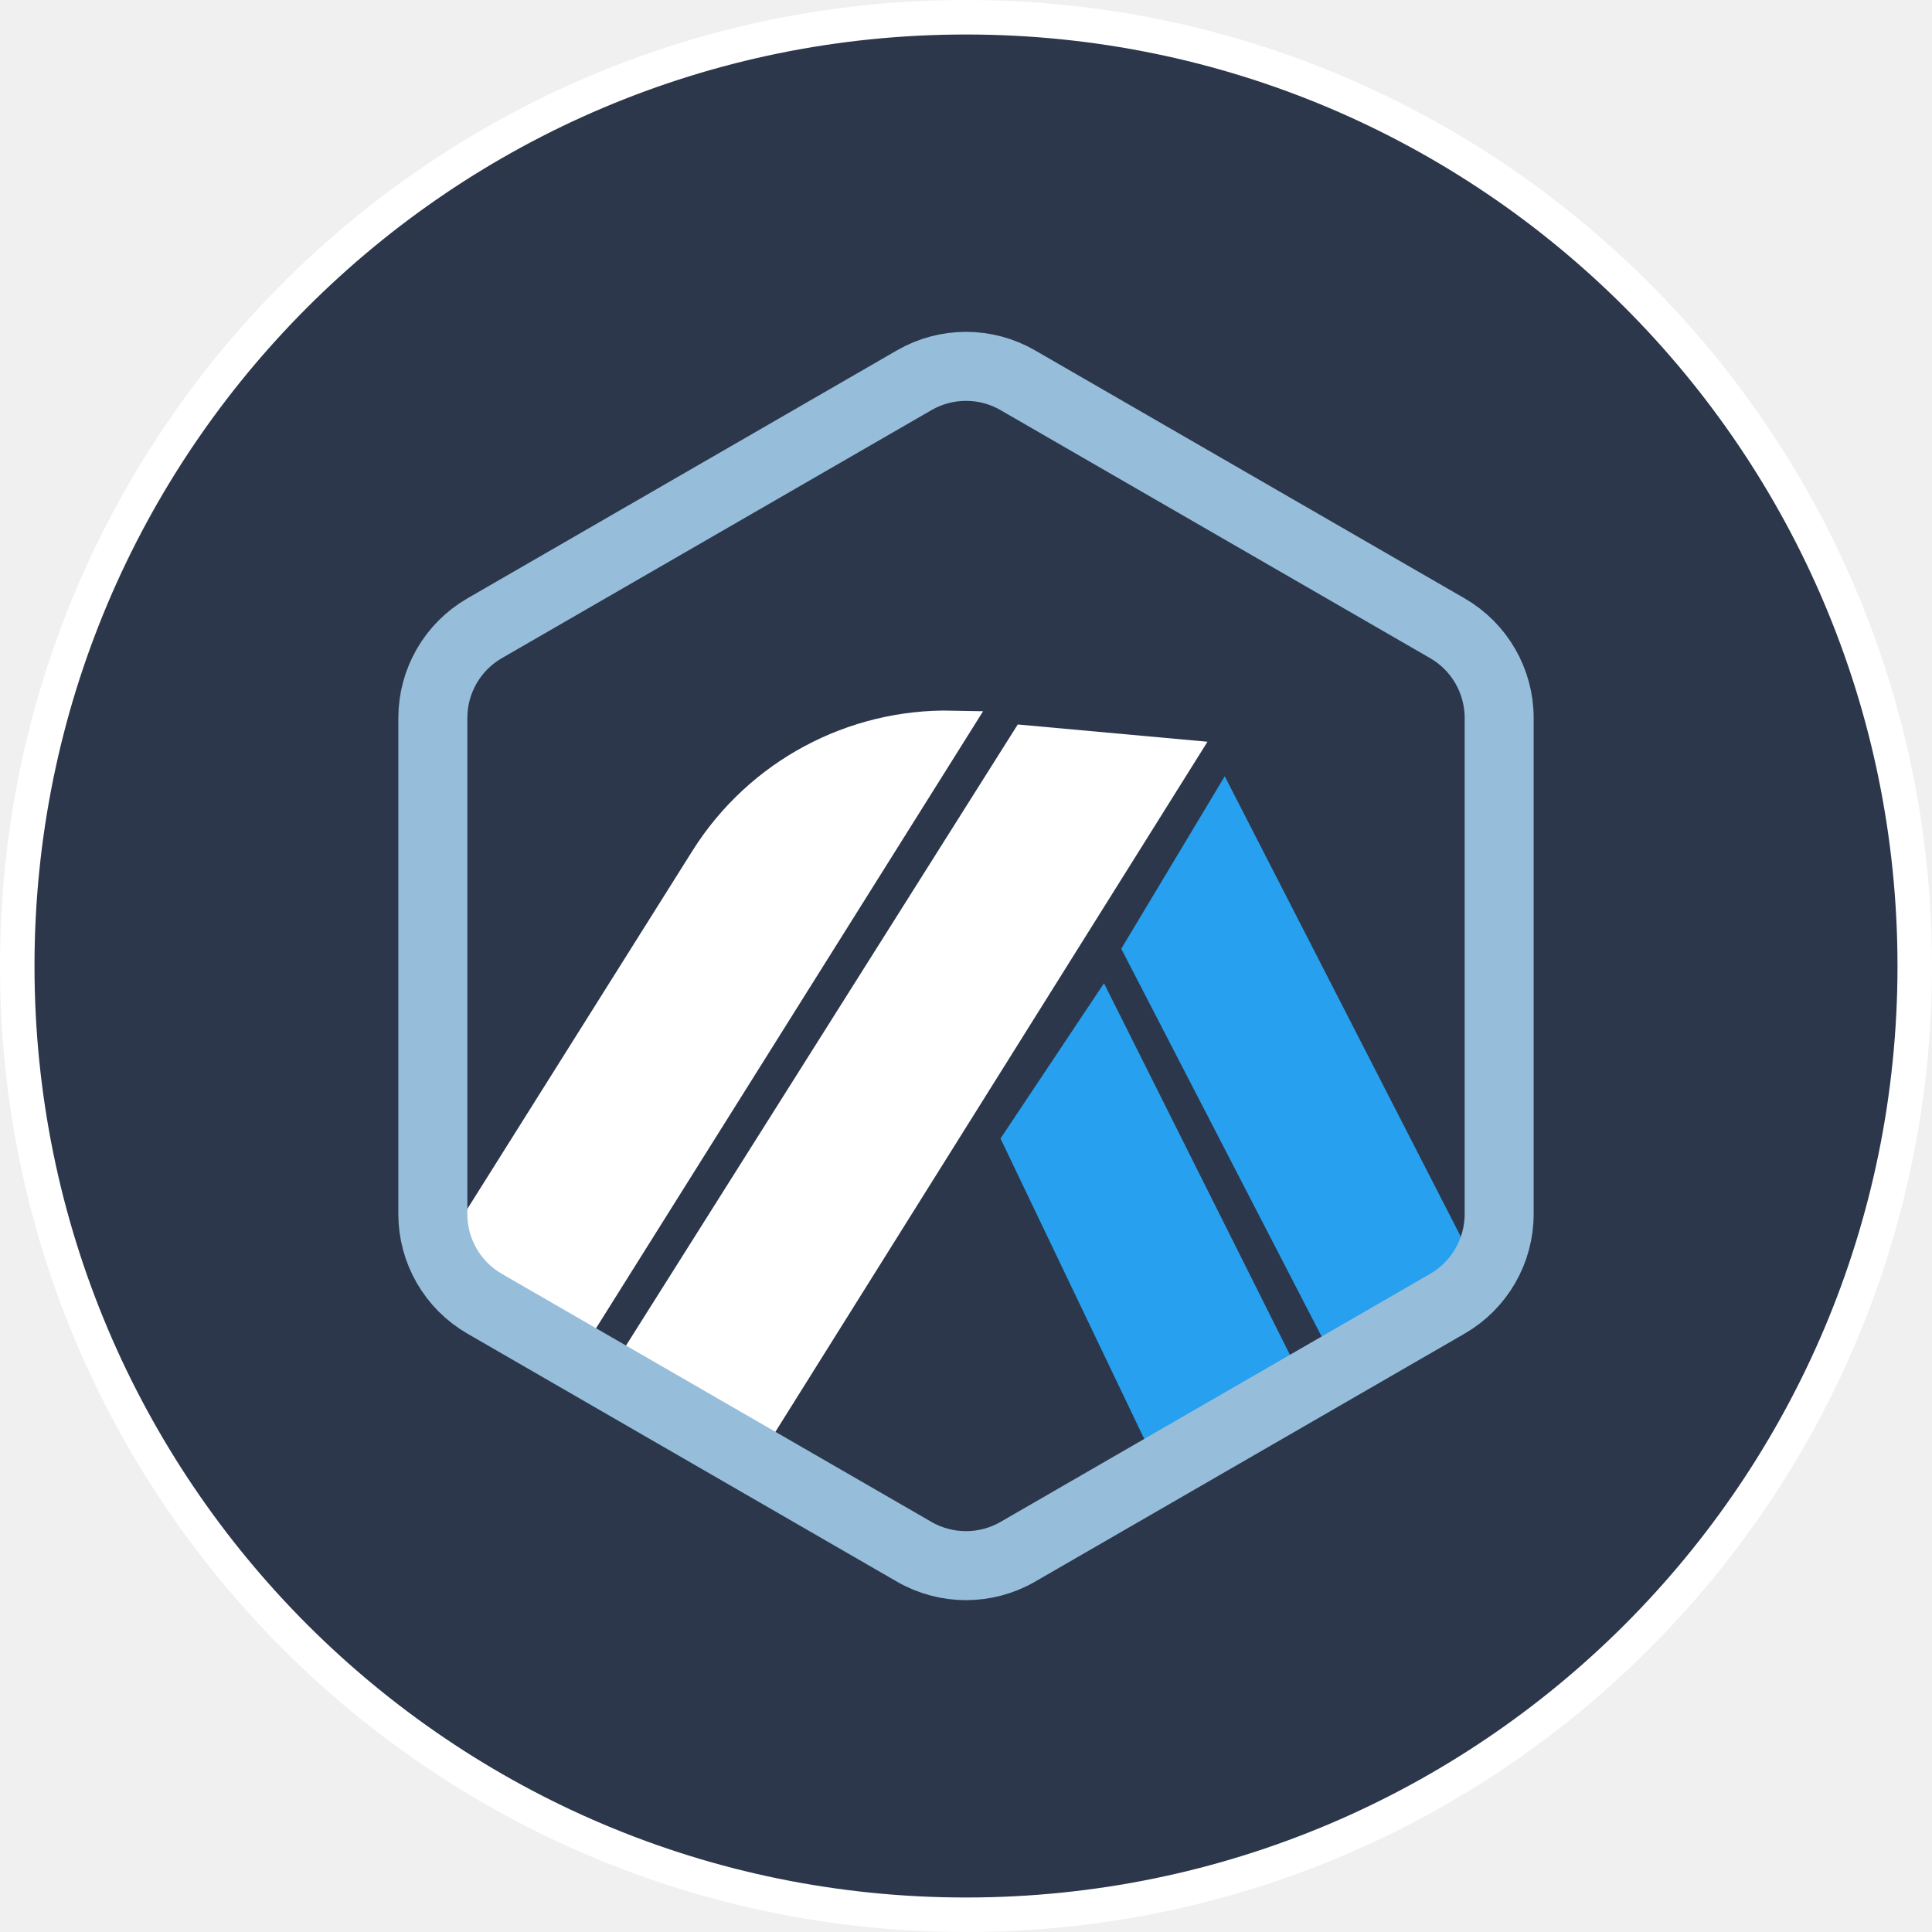
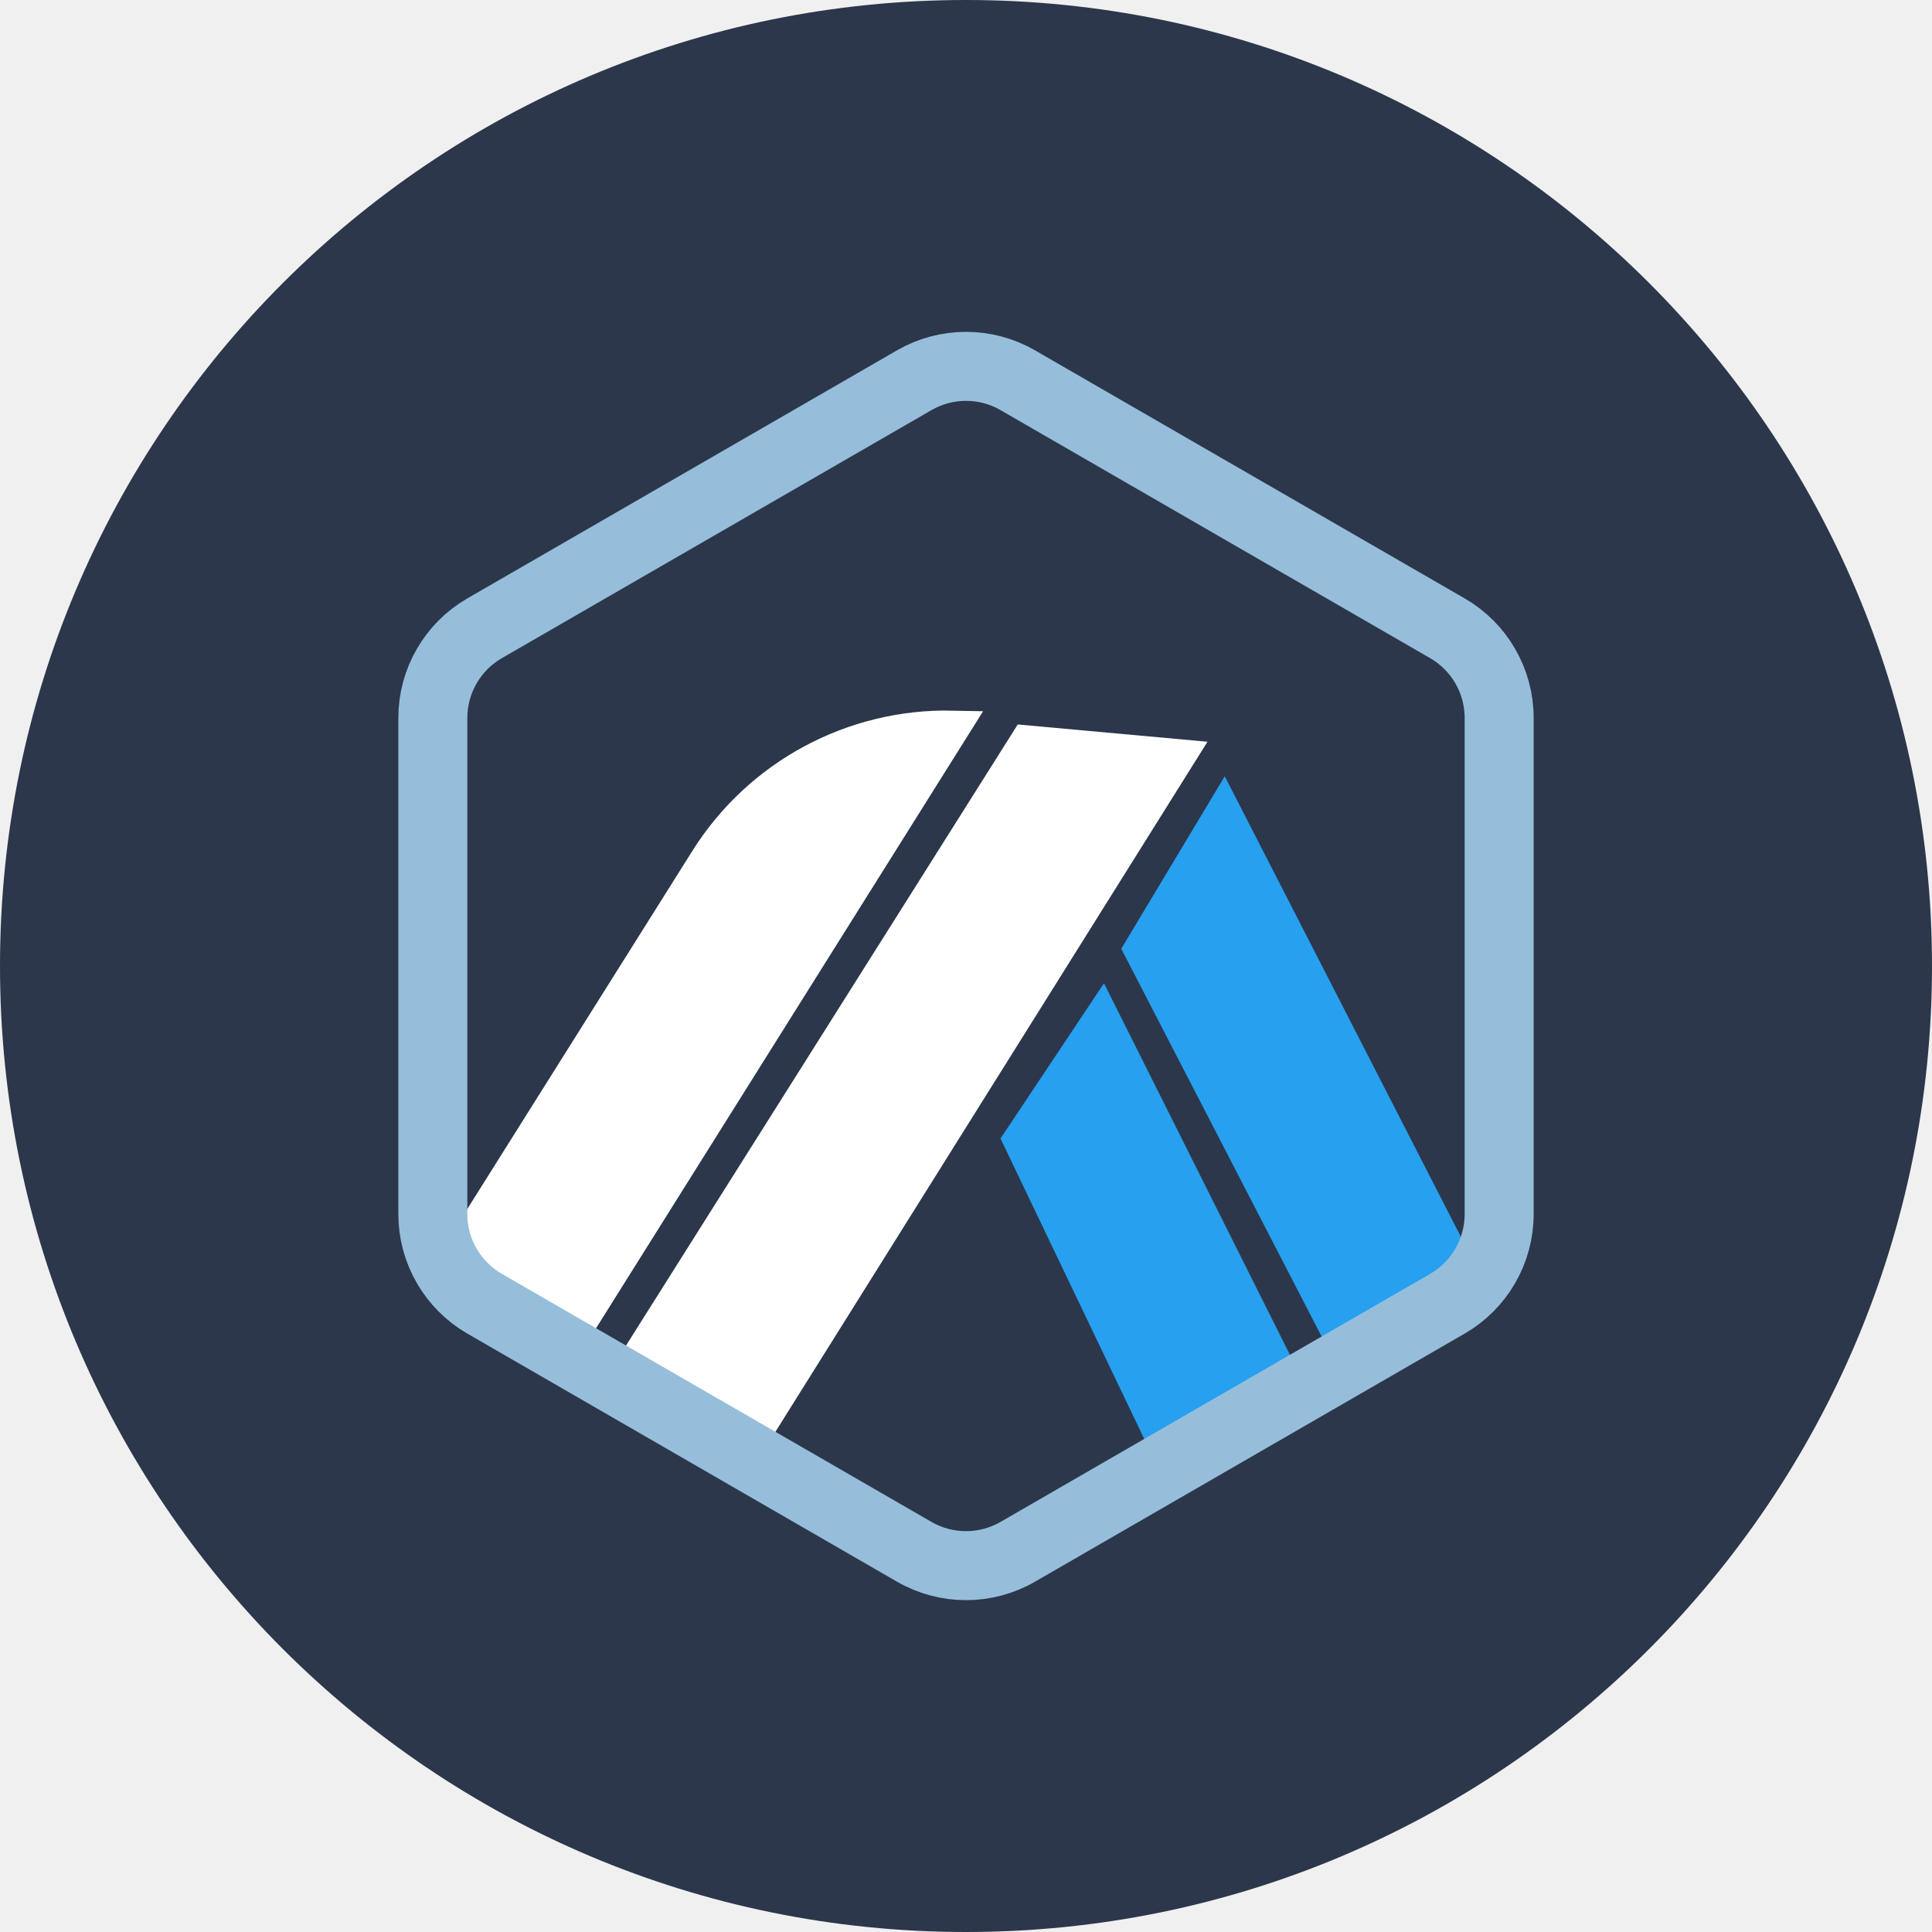
<svg xmlns="http://www.w3.org/2000/svg" width="56" height="56" viewBox="0 0 56 56" fill="none">
-   <rect x="0.5" y="0.5" width="55" height="55" rx="27.5" fill="#2C374B" />
-   <rect x="0.5" y="0.5" width="55" height="55" rx="27.5" stroke="white" />
+   <rect width="56" height="56" rx="28" fill="#2C374B" />
  <path d="M37.782 40.054L33.856 43.15L29 33L32 28.5L37.782 40.054ZM42.784 36.707L38.858 39.804L32.5 27.5L35.5 22.5L42.784 36.707Z" fill="#27A0EF" />
  <path d="M16.498 38.8L13.11 36.674L20.492 24.93C22.034 22.476 24.744 21.037 27.603 21.097L16.498 38.8Z" fill="white" stroke="white" />
  <path d="M21.566 42.012L18.178 39.887L29.76 21.525L34.144 21.924L21.566 42.012Z" fill="white" stroke="white" />
  <path d="M26.5 11.021C27.428 10.485 28.572 10.485 29.5 11.021L41.954 18.211C42.882 18.747 43.454 19.738 43.454 20.81V35.19C43.454 36.262 42.882 37.253 41.954 37.789L29.5 44.98C28.572 45.515 27.428 45.515 26.5 44.98L14.046 37.789C13.118 37.253 12.546 36.262 12.546 35.19V20.81C12.546 19.738 13.118 18.747 14.046 18.211L26.5 11.021Z" stroke="#96BEDB" stroke-width="2" />
</svg>
